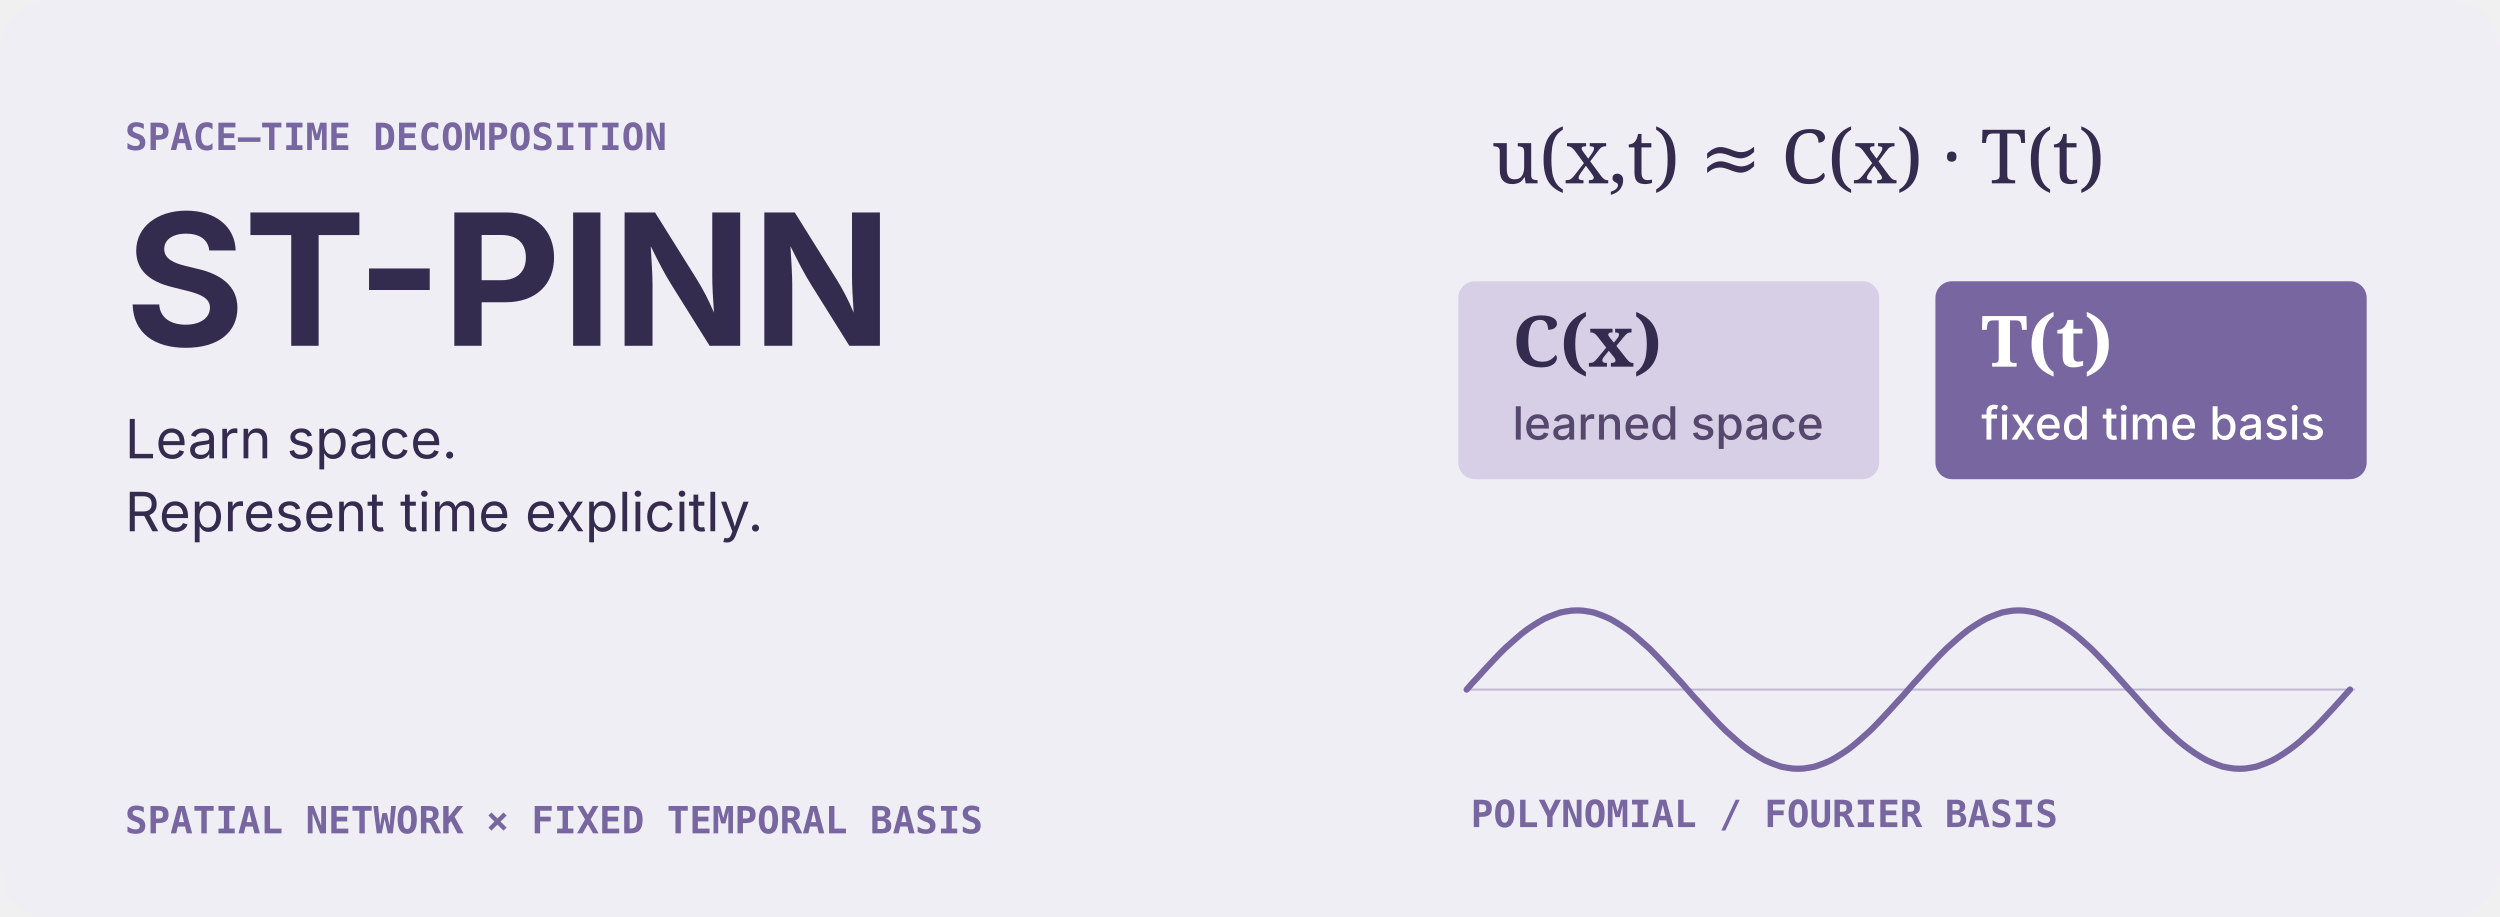
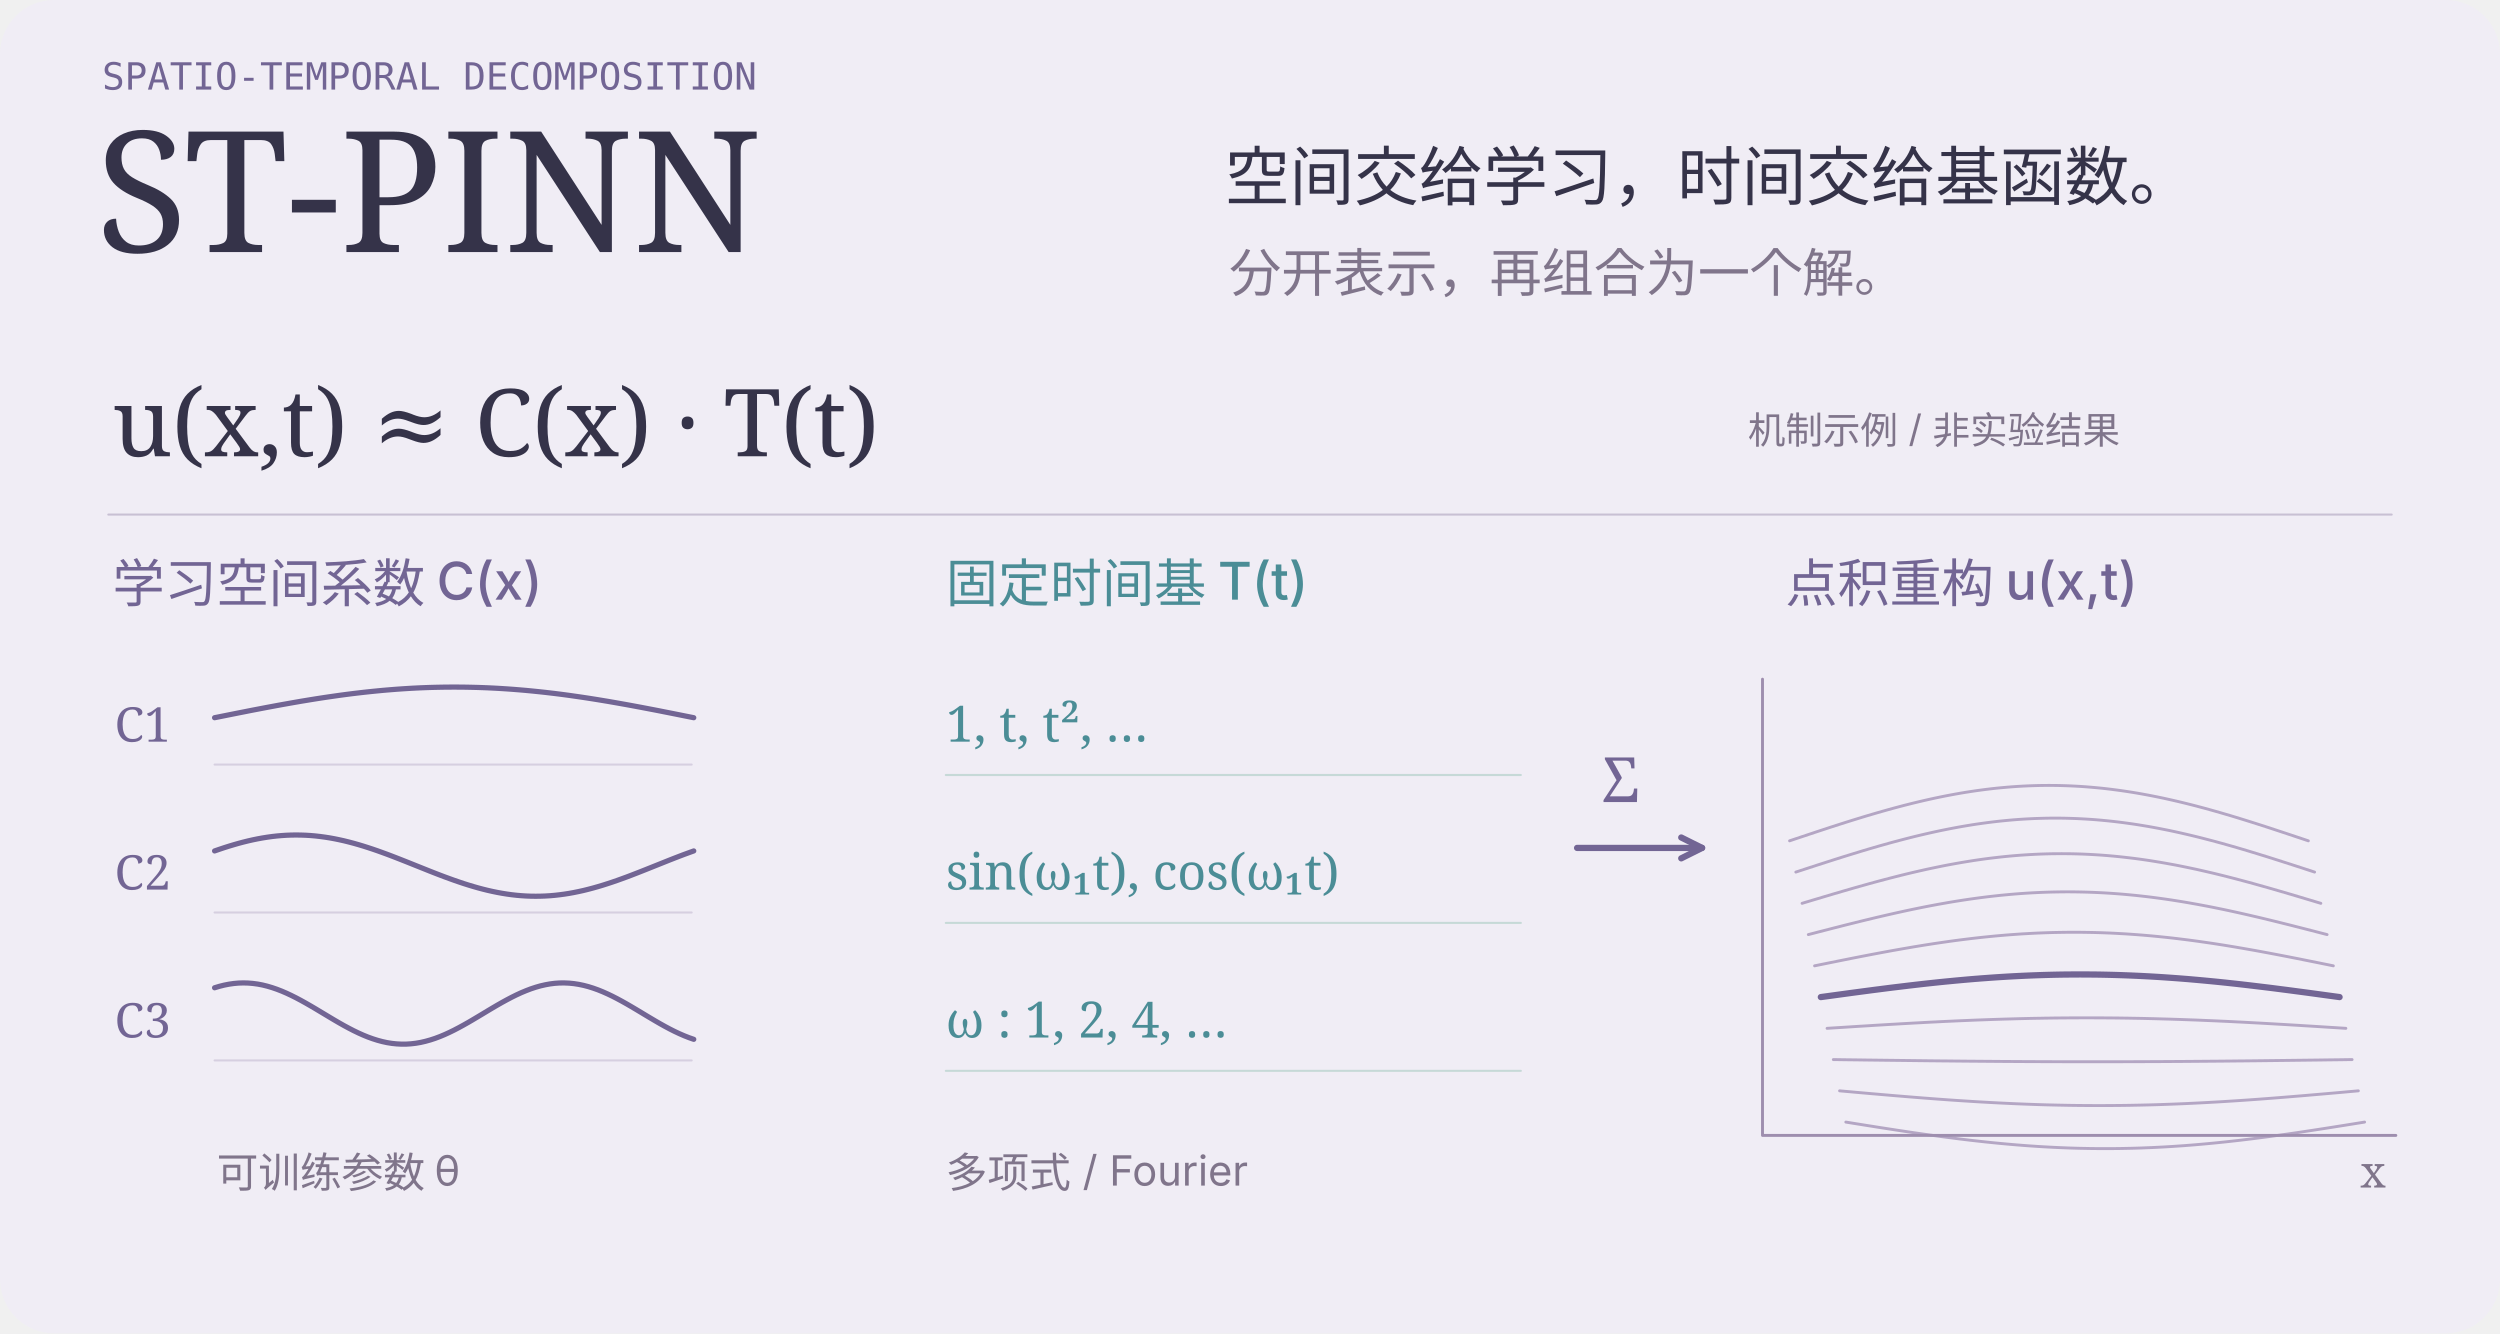
- <svg xmlns="http://www.w3.org/2000/svg" width="1200" height="440" viewBox="0 0 1200 440" role="img" aria-labelledby="title desc">
+ <svg xmlns="http://www.w3.org/2000/svg" width="1200" height="640" viewBox="0 0 1200 640" role="img" aria-labelledby="title desc">
  <defs>
-     <clipPath id="frame">
-       <rect width="1200" height="440" rx="24" />
+     <clipPath id="canvas">
+       <rect width="1200" height="640" rx="26" />
    </clipPath>
  </defs>
-   <g clip-path="url(#frame)">
-     <rect x="0" y="0" width="1200" height="440" rx="24" fill="#f0eef5" />
-     <text x="60" y="72" font-family="'SFMono-Regular',Menlo,monospace" font-size="18" font-weight="600" fill="#77669f" text-anchor="start">SPACE–TIME DECOMPOSITION</text>
-     <text x="60" y="166" font-family="-apple-system,BlinkMacSystemFont,'Segoe UI','PingFang SC',sans-serif" font-size="88" font-weight="700" fill="#342c4e" text-anchor="start">ST-PINN</text>
-     <text x="60" y="220" font-family="-apple-system,BlinkMacSystemFont,'Segoe UI','PingFang SC',sans-serif" font-size="26" font-weight="400" fill="#342c4e" text-anchor="start">Learn space.</text>
-     <text x="60" y="255" font-family="-apple-system,BlinkMacSystemFont,'Segoe UI','PingFang SC',sans-serif" font-size="26" font-weight="400" fill="#342c4e" text-anchor="start">Represent time explicitly.</text>
-     <text x="60" y="400" font-family="'SFMono-Regular',Menlo,monospace" font-size="18" font-weight="600" fill="#77669f" text-anchor="start">SPATIAL NETWORK × FIXED TEMPORAL BASIS</text>
-     <text x="716" y="88" font-family="Georgia,'Songti SC',serif" font-size="36" font-weight="500" fill="#342c4e" text-anchor="start">u(x,t) ≈ C(x) · T(t)</text>
-     <g id="space">
-       <rect x="700" y="135" width="202" height="95" rx="8" fill="#d6cfe5" />
-       <text x="726" y="176" font-family="Georgia,'Songti SC',serif" font-size="34" font-weight="600" fill="#342c4e" text-anchor="start">C(x)</text>
-       <text x="726" y="211" font-family="-apple-system,BlinkMacSystemFont,'Segoe UI','PingFang SC',sans-serif" font-size="22" font-weight="500" fill="#56476d" text-anchor="start">learned space</text>
-     </g>
-     <g id="time">
-       <rect x="929" y="135" width="207" height="95" rx="8" fill="#77669f" />
-       <text x="951" y="176" font-family="Georgia,'Songti SC',serif" font-size="34" font-weight="600" fill="#fff" text-anchor="start">T(t)</text>
-       <text x="951" y="211" font-family="-apple-system,BlinkMacSystemFont,'Segoe UI','PingFang SC',sans-serif" font-size="22" font-weight="500" fill="#fff" text-anchor="start">fixed time basis</text>
-     </g>
-     <path d="M704 331H1130" fill="none" stroke="#c1b9d3" stroke-width="1" stroke-linecap="round" stroke-linejoin="round" />
-     <text x="706" y="397" font-family="'SFMono-Regular',Menlo,monospace" font-size="18" font-weight="600" fill="#77669f" text-anchor="start">POLYNOMIAL / FOURIER BASIS</text>
-     <g id="time-basis">
-       <path d="M704 331 L704.0 331.0 L706.6 328.0 L709.3 325.1 L712.0 322.1 L714.6 319.3 L717.2 316.5 L719.9 313.7 L722.5 311.1 L725.2 308.7 L727.9 306.3 L730.5 304.1 L733.1 302.1 L735.8 300.3 L738.5 298.6 L741.1 297.1 L743.8 295.9 L746.4 294.9 L749.0 294.0 L751.7 293.5 L754.4 293.1 L757.0 293.0 L759.6 293.1 L762.3 293.5 L765.0 294.0 L767.6 294.9 L770.2 295.9 L772.9 297.1 L775.5 298.6 L778.2 300.3 L780.9 302.1 L783.5 304.1 L786.1 306.3 L788.8 308.7 L791.5 311.1 L794.1 313.7 L796.8 316.5 L799.4 319.3 L802.0 322.1 L804.7 325.1 L807.4 328.0 L810.0 331.0 L812.6 334.0 L815.3 336.9 L818.0 339.9 L820.6 342.7 L823.2 345.5 L825.9 348.3 L828.5 350.9 L831.2 353.3 L833.9 355.7 L836.5 357.9 L839.1 359.9 L841.8 361.7 L844.5 363.4 L847.1 364.9 L849.8 366.1 L852.4 367.1 L855.0 368.0 L857.7 368.5 L860.4 368.9 L863.0 369.0 L865.6 368.9 L868.3 368.5 L871.0 368.0 L873.6 367.1 L876.2 366.1 L878.9 364.9 L881.5 363.4 L884.2 361.7 L886.9 359.9 L889.5 357.9 L892.1 355.7 L894.8 353.3 L897.5 350.9 L900.1 348.3 L902.8 345.5 L905.4 342.7 L908.0 339.9 L910.7 336.9 L913.4 334.0 L916.0 331.0 L918.6 328.0 L921.3 325.1 L924.0 322.1 L926.6 319.3 L929.2 316.5 L931.9 313.7 L934.5 311.1 L937.2 308.7 L939.9 306.3 L942.5 304.1 L945.1 302.1 L947.8 300.3 L950.5 298.6 L953.1 297.1 L955.8 295.9 L958.4 294.9 L961.0 294.0 L963.7 293.5 L966.3 293.1 L969.0 293.0 L971.6 293.1 L974.3 293.5 L977.0 294.0 L979.6 294.9 L982.2 295.9 L984.9 297.1 L987.5 298.6 L990.2 300.3 L992.8 302.1 L995.5 304.1 L998.1 306.3 L1000.8 308.7 L1003.5 311.1 L1006.1 313.7 L1008.8 316.5 L1011.4 319.3 L1014.0 322.1 L1016.7 325.1 L1019.3 328.0 L1022.0 331.0 L1024.7 334.0 L1027.3 336.9 L1030.0 339.9 L1032.6 342.7 L1035.2 345.5 L1037.9 348.3 L1040.5 350.9 L1043.2 353.3 L1045.8 355.7 L1048.5 357.9 L1051.2 359.9 L1053.8 361.7 L1056.5 363.4 L1059.1 364.9 L1061.8 366.1 L1064.4 367.1 L1067.0 368.0 L1069.7 368.5 L1072.3 368.9 L1075.0 369.0 L1077.7 368.9 L1080.3 368.5 L1083.0 368.0 L1085.6 367.1 L1088.2 366.1 L1090.9 364.9 L1093.5 363.4 L1096.2 361.7 L1098.8 359.9 L1101.5 357.9 L1104.2 355.7 L1106.8 353.3 L1109.5 350.9 L1112.1 348.3 L1114.8 345.5 L1117.4 342.7 L1120.0 339.9 L1122.7 336.9 L1125.3 334.0 L1128.0 331.0" fill="none" stroke="#77669f" stroke-width="3" stroke-linecap="round" stroke-linejoin="round" />
+   <g clip-path="url(#canvas)">
+     <rect x="0" y="0" width="1200" height="640" rx="0" fill="#F0EDF5" />
+     <text x="49" y="43" font-family="Menlo, Consolas, monospace" font-size="18" font-weight="500" fill="#726594">SPATIO-TEMPORAL DECOMPOSITION</text>
+     <text x="46" y="121" font-family="Georgia, Songti SC, serif" font-size="81" font-weight="500" fill="#353349">ST-PINN</text>
+     <text x="588" y="96" font-family="-apple-system, BlinkMacSystemFont, PingFang SC, Hiragino Sans, sans-serif" font-size="31" font-weight="500" fill="#353349">空间交给学习，时间交给基函数。</text>
+     <text x="590" y="140" font-family="-apple-system, BlinkMacSystemFont, PingFang SC, Hiragino Sans, sans-serif" font-size="25" font-weight="400" fill="#80758B">分开表示，再组合为一个解。</text>
+     <text x="54" y="219" font-family="Georgia, Songti SC, serif" font-size="45" font-weight="400" fill="#353349">u(x,t) ≈ C(x) · T(t)</text>
+     <text x="839" y="213" font-family="-apple-system, BlinkMacSystemFont, PingFang SC, Hiragino Sans, sans-serif" font-size="18" font-weight="400" fill="#80758B">机制示例 / 非实验结果</text>
+     <path d="M52 247 H1148" fill="none" stroke="#C8C0D3" stroke-width="1" stroke-linecap="round" stroke-linejoin="round" />
+     <text x="54" y="289" font-family="-apple-system, BlinkMacSystemFont, PingFang SC, Hiragino Sans, sans-serif" font-size="25" font-weight="500" fill="#726594">学习空间系数 C(x)</text>
+     <text x="454" y="289" font-family="-apple-system, BlinkMacSystemFont, PingFang SC, Hiragino Sans, sans-serif" font-size="25" font-weight="500" fill="#4B8D96">固定时间基 T(t)</text>
+     <text x="857" y="289" font-family="-apple-system, BlinkMacSystemFont, PingFang SC, Hiragino Sans, sans-serif" font-size="25" font-weight="500" fill="#726594">点积重构 u(x,t)</text>
+     <text x="55" y="356" font-family="Georgia, Songti SC, serif" font-size="23" font-weight="400" fill="#726594">C1</text>
+     <path d="M103 367 H332" fill="none" stroke="#D6CFE0" stroke-width="1" stroke-linecap="round" stroke-linejoin="round" />
+     <path d="M103.00 344.50 L105.30 344.04 L107.60 343.58 L109.90 343.12 L112.20 342.66 L114.50 342.20 L116.80 341.75 L119.10 341.29 L121.40 340.84 L123.70 340.40 L126.00 339.96 L128.30 339.52 L130.60 339.09 L132.90 338.66 L135.20 338.24 L137.50 337.83 L139.80 337.42 L142.10 337.02 L144.40 336.62 L146.70 336.24 L149.00 335.86 L151.30 335.49 L153.60 335.13 L155.90 334.78 L158.20 334.44 L160.50 334.11 L162.80 333.78 L165.10 333.47 L167.40 333.17 L169.70 332.88 L172.00 332.61 L174.30 332.34 L176.60 332.09 L178.90 331.85 L181.20 331.62 L183.50 331.40 L185.80 331.20 L188.10 331.01 L190.40 330.83 L192.70 330.67 L195.00 330.52 L197.30 330.38 L199.60 330.26 L201.90 330.15 L204.20 330.06 L206.50 329.98 L208.80 329.92 L211.10 329.87 L213.40 329.83 L215.70 329.81 L218.00 329.80 L220.30 329.81 L222.60 329.83 L224.90 329.87 L227.20 329.92 L229.50 329.98 L231.80 330.06 L234.10 330.15 L236.40 330.26 L238.70 330.38 L241.00 330.52 L243.30 330.67 L245.60 330.83 L247.90 331.01 L250.20 331.20 L252.50 331.40 L254.80 331.62 L257.10 331.85 L259.40 332.09 L261.70 332.34 L264.00 332.61 L266.30 332.88 L268.60 333.17 L270.90 333.47 L273.20 333.78 L275.50 334.11 L277.80 334.44 L280.10 334.78 L282.40 335.13 L284.70 335.49 L287.00 335.86 L289.30 336.24 L291.60 336.62 L293.90 337.02 L296.20 337.42 L298.50 337.83 L300.80 338.24 L303.10 338.66 L305.40 339.09 L307.70 339.52 L310.00 339.96 L312.30 340.40 L314.60 340.84 L316.90 341.29 L319.20 341.75 L321.50 342.20 L323.80 342.66 L326.10 343.12 L328.40 343.58 L330.70 344.04 L333.00 344.50" fill="none" stroke="#726594" stroke-width="2.5" stroke-linecap="round" stroke-linejoin="round" />
+     <text x="454" y="356" font-family="Georgia, Songti SC, serif" font-size="24" font-weight="400" fill="#4B8D96">1, t, t², …</text>
+     <path d="M454 372 H730" fill="none" stroke="#C6D9D7" stroke-width="1" stroke-linecap="round" stroke-linejoin="round" />
+     <text x="55" y="427" font-family="Georgia, Songti SC, serif" font-size="23" font-weight="400" fill="#726594">C2</text>
+     <path d="M103 438 H332" fill="none" stroke="#D6CFE0" stroke-width="1" stroke-linecap="round" stroke-linejoin="round" />
+     <path d="M103.00 408.45 L105.30 407.66 L107.60 406.89 L109.90 406.16 L112.20 405.47 L114.50 404.81 L116.80 404.20 L119.10 403.63 L121.40 403.11 L123.70 402.64 L126.00 402.22 L128.30 401.85 L130.60 401.53 L132.90 401.27 L135.20 401.07 L137.50 400.92 L139.80 400.83 L142.10 400.80 L144.40 400.83 L146.70 400.91 L149.00 401.05 L151.30 401.25 L153.60 401.51 L155.90 401.82 L158.20 402.18 L160.50 402.60 L162.80 403.07 L165.10 403.58 L167.40 404.15 L169.70 404.76 L172.00 405.41 L174.30 406.10 L176.60 406.83 L178.90 407.59 L181.20 408.38 L183.50 409.21 L185.80 410.05 L188.10 410.92 L190.40 411.81 L192.70 412.71 L195.00 413.62 L197.30 414.54 L199.60 415.46 L201.90 416.38 L204.20 417.30 L206.50 418.22 L208.80 419.12 L211.10 420.01 L213.40 420.88 L215.70 421.72 L218.00 422.55 L220.30 423.34 L222.60 424.11 L224.90 424.84 L227.20 425.53 L229.50 426.19 L231.80 426.80 L234.10 427.37 L236.40 427.89 L238.70 428.36 L241.00 428.78 L243.30 429.15 L245.60 429.47 L247.90 429.73 L250.20 429.93 L252.50 430.08 L254.80 430.17 L257.10 430.20 L259.40 430.17 L261.70 430.09 L264.00 429.95 L266.30 429.75 L268.60 429.49 L270.90 429.18 L273.20 428.82 L275.50 428.40 L277.80 427.93 L280.10 427.42 L282.40 426.85 L284.70 426.24 L287.00 425.59 L289.30 424.90 L291.60 424.17 L293.90 423.41 L296.20 422.62 L298.50 421.79 L300.80 420.95 L303.10 420.08 L305.40 419.19 L307.70 418.29 L310.00 417.38 L312.30 416.46 L314.60 415.54 L316.90 414.62 L319.20 413.70 L321.50 412.78 L323.80 411.88 L326.10 410.99 L328.40 410.12 L330.70 409.28 L333.00 408.45" fill="none" stroke="#726594" stroke-width="2.5" stroke-linecap="round" stroke-linejoin="round" />
+     <text x="454" y="427" font-family="Georgia, Songti SC, serif" font-size="24" font-weight="400" fill="#4B8D96">sin(ω₁t), cos(ω₁t)</text>
+     <path d="M454 443 H730" fill="none" stroke="#C6D9D7" stroke-width="1" stroke-linecap="round" stroke-linejoin="round" />
+     <text x="55" y="498" font-family="Georgia, Songti SC, serif" font-size="23" font-weight="400" fill="#726594">C3</text>
+     <path d="M103 509 H332" fill="none" stroke="#D6CFE0" stroke-width="1" stroke-linecap="round" stroke-linejoin="round" />
+     <path d="M103.00 474.13 L105.30 473.44 L107.60 472.86 L109.90 472.41 L112.20 472.08 L114.50 471.87 L116.80 471.80 L119.10 471.86 L121.40 472.05 L123.70 472.36 L126.00 472.80 L128.30 473.37 L130.60 474.05 L132.90 474.84 L135.20 475.73 L137.50 476.72 L139.80 477.80 L142.10 478.95 L144.40 480.17 L146.70 481.45 L149.00 482.77 L151.30 484.12 L153.60 485.50 L155.90 486.88 L158.20 488.26 L160.50 489.63 L162.80 490.97 L165.10 492.27 L167.40 493.51 L169.70 494.70 L172.00 495.81 L174.30 496.84 L176.60 497.78 L178.90 498.61 L181.20 499.34 L183.50 499.96 L185.80 500.46 L188.10 500.83 L190.40 501.07 L192.70 501.19 L195.00 501.18 L197.30 501.03 L199.60 500.76 L201.90 500.36 L204.20 499.83 L206.50 499.19 L208.80 498.44 L211.10 497.58 L213.40 496.62 L215.70 495.57 L218.00 494.44 L220.30 493.24 L222.60 491.98 L224.90 490.68 L227.20 489.33 L229.50 487.96 L231.80 486.58 L234.10 485.19 L236.40 483.82 L238.70 482.47 L241.00 481.16 L243.30 479.90 L245.60 478.69 L247.90 477.55 L250.20 476.49 L252.50 475.53 L254.80 474.65 L257.10 473.89 L259.40 473.23 L261.70 472.70 L264.00 472.28 L266.30 471.99 L268.60 471.83 L270.90 471.81 L273.20 471.91 L275.50 472.14 L277.80 472.50 L280.10 472.98 L282.40 473.58 L284.70 474.30 L287.00 475.12 L289.30 476.05 L291.60 477.07 L293.90 478.17 L296.20 479.35 L298.50 480.59 L300.80 481.88 L303.10 483.22 L305.40 484.58 L307.70 485.96 L310.00 487.35 L312.30 488.72 L314.60 490.08 L316.90 491.41 L319.20 492.69 L321.50 493.92 L323.80 495.08 L326.10 496.16 L328.40 497.16 L330.70 498.07 L333.00 498.87" fill="none" stroke="#726594" stroke-width="2.5" stroke-linecap="round" stroke-linejoin="round" />
+     <text x="454" y="498" font-family="Georgia, Songti SC, serif" font-size="24" font-weight="400" fill="#4B8D96">ω : 1, 2, 4, …</text>
+     <path d="M454 514 H730" fill="none" stroke="#C6D9D7" stroke-width="1" stroke-linecap="round" stroke-linejoin="round" />
+     <text x="104" y="570" font-family="-apple-system, BlinkMacSystemFont, PingFang SC, Hiragino Sans, sans-serif" font-size="20" font-weight="400" fill="#80758B">可训练参数 θ</text>
+     <text x="454" y="570" font-family="-apple-system, BlinkMacSystemFont, PingFang SC, Hiragino Sans, sans-serif" font-size="20" font-weight="400" fill="#80758B">多项式 / Fourier</text>
+     <path d="M859.00 403.60 L861.49 402.76 L863.98 401.93 L866.47 401.10 L868.96 400.27 L871.45 399.44 L873.94 398.62 L876.43 397.80 L878.92 396.98 L881.41 396.18 L883.90 395.38 L886.39 394.59 L888.88 393.81 L891.37 393.04 L893.86 392.27 L896.35 391.52 L898.84 390.79 L901.33 390.06 L903.82 389.35 L906.31 388.65 L908.80 387.96 L911.29 387.30 L913.78 386.64 L916.27 386.01 L918.76 385.39 L921.25 384.79 L923.74 384.21 L926.23 383.65 L928.72 383.10 L931.21 382.58 L933.70 382.08 L936.19 381.60 L938.68 381.14 L941.17 380.70 L943.66 380.29 L946.15 379.90 L948.64 379.53 L951.13 379.19 L953.62 378.87 L956.11 378.57 L958.60 378.30 L961.09 378.06 L963.58 377.84 L966.07 377.64 L968.56 377.47 L971.05 377.33 L973.54 377.21 L976.03 377.12 L978.52 377.05 L981.01 377.01 L983.50 377.00 L985.99 377.01 L988.48 377.05 L990.97 377.12 L993.46 377.21 L995.95 377.33 L998.44 377.47 L1000.93 377.64 L1003.42 377.84 L1005.91 378.06 L1008.40 378.30 L1010.89 378.57 L1013.38 378.87 L1015.87 379.19 L1018.36 379.53 L1020.85 379.90 L1023.34 380.29 L1025.83 380.70 L1028.32 381.14 L1030.81 381.60 L1033.30 382.08 L1035.79 382.58 L1038.28 383.10 L1040.77 383.65 L1043.26 384.21 L1045.75 384.79 L1048.24 385.39 L1050.73 386.01 L1053.22 386.64 L1055.71 387.30 L1058.20 387.96 L1060.69 388.65 L1063.18 389.35 L1065.67 390.06 L1068.16 390.79 L1070.65 391.52 L1073.14 392.27 L1075.63 393.04 L1078.12 393.81 L1080.61 394.59 L1083.10 395.38 L1085.59 396.18 L1088.08 396.98 L1090.57 397.80 L1093.06 398.62 L1095.55 399.44 L1098.04 400.27 L1100.53 401.10 L1103.02 401.93 L1105.51 402.76 L1108.00 403.60" fill="none" stroke="#B4A6C4" stroke-width="1.4" stroke-linecap="round" stroke-linejoin="round" />
+     <path d="M862.00 418.60 L864.49 417.79 L866.98 416.97 L869.47 416.16 L871.96 415.35 L874.45 414.55 L876.94 413.75 L879.43 412.95 L881.92 412.16 L884.41 411.37 L886.90 410.60 L889.39 409.83 L891.88 409.07 L894.37 408.31 L896.86 407.57 L899.35 406.84 L901.84 406.12 L904.33 405.42 L906.82 404.72 L909.31 404.04 L911.80 403.38 L914.29 402.73 L916.78 402.09 L919.27 401.47 L921.76 400.87 L924.25 400.29 L926.74 399.72 L929.23 399.17 L931.72 398.64 L934.21 398.14 L936.70 397.65 L939.19 397.18 L941.68 396.73 L944.17 396.31 L946.66 395.90 L949.15 395.52 L951.64 395.17 L954.13 394.83 L956.62 394.52 L959.11 394.23 L961.60 393.97 L964.09 393.73 L966.58 393.51 L969.07 393.32 L971.56 393.16 L974.05 393.02 L976.54 392.90 L979.03 392.82 L981.52 392.75 L984.01 392.71 L986.50 392.70 L988.99 392.71 L991.48 392.75 L993.97 392.82 L996.46 392.90 L998.95 393.02 L1001.44 393.16 L1003.93 393.32 L1006.42 393.51 L1008.91 393.73 L1011.40 393.97 L1013.89 394.23 L1016.38 394.52 L1018.87 394.83 L1021.36 395.17 L1023.85 395.52 L1026.34 395.90 L1028.83 396.31 L1031.32 396.73 L1033.81 397.18 L1036.30 397.65 L1038.79 398.14 L1041.28 398.64 L1043.77 399.17 L1046.26 399.72 L1048.75 400.29 L1051.24 400.87 L1053.73 401.47 L1056.22 402.09 L1058.71 402.73 L1061.20 403.38 L1063.69 404.04 L1066.18 404.72 L1068.67 405.42 L1071.16 406.12 L1073.65 406.84 L1076.14 407.57 L1078.63 408.31 L1081.12 409.07 L1083.61 409.83 L1086.10 410.60 L1088.59 411.37 L1091.08 412.16 L1093.57 412.95 L1096.06 413.75 L1098.55 414.55 L1101.04 415.35 L1103.53 416.16 L1106.02 416.97 L1108.51 417.79 L1111.00 418.60" fill="none" stroke="#B4A6C4" stroke-width="1.4" stroke-linecap="round" stroke-linejoin="round" />
+     <path d="M865.00 433.60 L867.49 432.85 L869.98 432.10 L872.47 431.36 L874.96 430.61 L877.45 429.87 L879.94 429.13 L882.43 428.40 L884.92 427.67 L887.41 426.95 L889.90 426.23 L892.39 425.53 L894.88 424.83 L897.37 424.13 L899.86 423.45 L902.35 422.78 L904.84 422.12 L907.33 421.47 L909.82 420.83 L912.31 420.20 L914.80 419.59 L917.29 418.99 L919.78 418.41 L922.27 417.84 L924.76 417.28 L927.25 416.75 L929.74 416.23 L932.23 415.72 L934.72 415.23 L937.21 414.77 L939.70 414.32 L942.19 413.89 L944.68 413.48 L947.17 413.08 L949.66 412.71 L952.15 412.36 L954.64 412.03 L957.13 411.73 L959.62 411.44 L962.11 411.17 L964.60 410.93 L967.09 410.71 L969.58 410.51 L972.07 410.34 L974.56 410.19 L977.05 410.06 L979.54 409.95 L982.03 409.87 L984.52 409.81 L987.01 409.78 L989.50 409.77 L991.99 409.78 L994.48 409.81 L996.97 409.87 L999.46 409.95 L1001.95 410.06 L1004.44 410.19 L1006.93 410.34 L1009.42 410.51 L1011.91 410.71 L1014.40 410.93 L1016.89 411.17 L1019.38 411.44 L1021.87 411.73 L1024.36 412.03 L1026.85 412.36 L1029.34 412.71 L1031.83 413.08 L1034.32 413.48 L1036.81 413.89 L1039.30 414.32 L1041.79 414.77 L1044.28 415.23 L1046.77 415.72 L1049.26 416.23 L1051.75 416.75 L1054.24 417.28 L1056.73 417.84 L1059.22 418.41 L1061.71 418.99 L1064.20 419.59 L1066.69 420.20 L1069.18 420.83 L1071.67 421.47 L1074.16 422.12 L1076.65 422.78 L1079.14 423.45 L1081.63 424.13 L1084.12 424.83 L1086.61 425.53 L1089.10 426.23 L1091.59 426.95 L1094.08 427.67 L1096.57 428.40 L1099.06 429.13 L1101.55 429.87 L1104.04 430.61 L1106.53 431.36 L1109.02 432.10 L1111.51 432.85 L1114.00 433.60" fill="none" stroke="#B4A6C4" stroke-width="1.4" stroke-linecap="round" stroke-linejoin="round" />
+     <path d="M868.00 448.60 L870.49 447.96 L872.98 447.31 L875.47 446.67 L877.96 446.03 L880.45 445.39 L882.94 444.76 L885.43 444.12 L887.92 443.50 L890.41 442.88 L892.90 442.26 L895.39 441.65 L897.88 441.05 L900.37 440.45 L902.86 439.87 L905.35 439.29 L907.84 438.72 L910.33 438.16 L912.82 437.61 L915.31 437.07 L917.80 436.54 L920.29 436.03 L922.78 435.52 L925.27 435.03 L927.76 434.56 L930.25 434.09 L932.74 433.65 L935.23 433.21 L937.72 432.79 L940.21 432.39 L942.70 432.00 L945.19 431.63 L947.68 431.28 L950.17 430.94 L952.66 430.62 L955.15 430.32 L957.64 430.04 L960.13 429.77 L962.62 429.53 L965.11 429.30 L967.60 429.09 L970.09 428.90 L972.58 428.73 L975.07 428.58 L977.56 428.45 L980.05 428.34 L982.54 428.25 L985.03 428.18 L987.52 428.13 L990.01 428.09 L992.50 428.08 L994.99 428.09 L997.48 428.13 L999.97 428.18 L1002.46 428.25 L1004.95 428.34 L1007.44 428.45 L1009.93 428.58 L1012.42 428.73 L1014.91 428.90 L1017.40 429.09 L1019.89 429.30 L1022.38 429.53 L1024.87 429.77 L1027.36 430.04 L1029.85 430.32 L1032.34 430.62 L1034.83 430.94 L1037.32 431.28 L1039.81 431.63 L1042.30 432.00 L1044.79 432.39 L1047.28 432.79 L1049.77 433.21 L1052.26 433.65 L1054.75 434.09 L1057.24 434.56 L1059.73 435.03 L1062.22 435.52 L1064.71 436.03 L1067.20 436.54 L1069.69 437.07 L1072.18 437.61 L1074.67 438.16 L1077.16 438.72 L1079.65 439.29 L1082.14 439.87 L1084.63 440.45 L1087.12 441.05 L1089.61 441.65 L1092.10 442.26 L1094.59 442.88 L1097.08 443.50 L1099.57 444.12 L1102.06 444.76 L1104.55 445.39 L1107.04 446.03 L1109.53 446.67 L1112.02 447.31 L1114.51 447.96 L1117.00 448.60" fill="none" stroke="#B4A6C4" stroke-width="1.4" stroke-linecap="round" stroke-linejoin="round" />
+     <path d="M871.00 463.60 L873.49 463.09 L875.98 462.59 L878.47 462.08 L880.96 461.58 L883.45 461.08 L885.94 460.58 L888.43 460.08 L890.92 459.59 L893.41 459.10 L895.90 458.62 L898.39 458.14 L900.88 457.67 L903.37 457.20 L905.86 456.74 L908.35 456.28 L910.84 455.84 L913.33 455.40 L915.82 454.97 L918.31 454.54 L920.80 454.13 L923.29 453.72 L925.78 453.33 L928.27 452.94 L930.76 452.57 L933.25 452.21 L935.74 451.85 L938.23 451.51 L940.72 451.18 L943.21 450.87 L945.70 450.56 L948.19 450.27 L950.68 449.99 L953.17 449.73 L955.66 449.48 L958.15 449.24 L960.64 449.02 L963.13 448.81 L965.62 448.62 L968.11 448.44 L970.60 448.27 L973.09 448.13 L975.58 447.99 L978.07 447.87 L980.56 447.77 L983.05 447.68 L985.54 447.61 L988.03 447.56 L990.52 447.52 L993.01 447.49 L995.50 447.49 L997.99 447.49 L1000.48 447.52 L1002.97 447.56 L1005.46 447.61 L1007.95 447.68 L1010.44 447.77 L1012.93 447.87 L1015.42 447.99 L1017.91 448.13 L1020.40 448.27 L1022.89 448.44 L1025.38 448.62 L1027.87 448.81 L1030.36 449.02 L1032.85 449.24 L1035.34 449.48 L1037.83 449.73 L1040.32 449.99 L1042.81 450.27 L1045.30 450.56 L1047.79 450.87 L1050.28 451.18 L1052.77 451.51 L1055.26 451.85 L1057.75 452.21 L1060.24 452.57 L1062.73 452.94 L1065.22 453.33 L1067.71 453.72 L1070.20 454.13 L1072.69 454.54 L1075.18 454.97 L1077.67 455.40 L1080.16 455.84 L1082.65 456.28 L1085.14 456.74 L1087.63 457.20 L1090.12 457.67 L1092.61 458.14 L1095.10 458.62 L1097.59 459.10 L1100.08 459.59 L1102.57 460.08 L1105.06 460.58 L1107.55 461.08 L1110.04 461.58 L1112.53 462.08 L1115.02 462.59 L1117.51 463.09 L1120.00 463.60" fill="none" stroke="#B4A6C4" stroke-width="1.4" stroke-linecap="round" stroke-linejoin="round" />
+     <path d="M874.00 478.60 L876.49 478.26 L878.98 477.92 L881.47 477.58 L883.96 477.24 L886.45 476.90 L888.94 476.56 L891.43 476.23 L893.92 475.90 L896.41 475.57 L898.90 475.24 L901.39 474.92 L903.88 474.60 L906.37 474.28 L908.86 473.97 L911.35 473.67 L913.84 473.37 L916.33 473.07 L918.82 472.78 L921.31 472.49 L923.80 472.21 L926.29 471.94 L928.78 471.67 L931.27 471.41 L933.76 471.16 L936.25 470.92 L938.74 470.68 L941.23 470.45 L943.72 470.23 L946.21 470.01 L948.70 469.81 L951.19 469.61 L953.68 469.43 L956.17 469.25 L958.66 469.08 L961.15 468.92 L963.64 468.77 L966.13 468.63 L968.62 468.50 L971.11 468.38 L973.60 468.27 L976.09 468.17 L978.58 468.08 L981.07 468.00 L983.56 467.93 L986.05 467.87 L988.54 467.82 L991.03 467.78 L993.52 467.76 L996.01 467.74 L998.50 467.73 L1000.99 467.74 L1003.48 467.76 L1005.97 467.78 L1008.46 467.82 L1010.95 467.87 L1013.44 467.93 L1015.93 468.00 L1018.42 468.08 L1020.91 468.17 L1023.40 468.27 L1025.89 468.38 L1028.38 468.50 L1030.87 468.63 L1033.36 468.77 L1035.85 468.92 L1038.34 469.08 L1040.83 469.25 L1043.32 469.43 L1045.81 469.61 L1048.30 469.81 L1050.79 470.01 L1053.28 470.23 L1055.77 470.45 L1058.26 470.68 L1060.75 470.92 L1063.24 471.16 L1065.73 471.41 L1068.22 471.67 L1070.71 471.94 L1073.20 472.21 L1075.69 472.49 L1078.18 472.78 L1080.67 473.07 L1083.16 473.37 L1085.65 473.67 L1088.14 473.97 L1090.63 474.28 L1093.12 474.60 L1095.61 474.92 L1098.10 475.24 L1100.59 475.57 L1103.08 475.90 L1105.57 476.23 L1108.06 476.56 L1110.55 476.90 L1113.04 477.24 L1115.53 477.58 L1118.02 477.92 L1120.51 478.26 L1123.00 478.60" fill="none" stroke="#B4A6C4" stroke-width="1.4" stroke-linecap="round" stroke-linejoin="round" />
+     <path d="M877.00 493.60 L879.49 493.44 L881.98 493.28 L884.47 493.13 L886.96 492.97 L889.45 492.81 L891.94 492.65 L894.43 492.50 L896.92 492.35 L899.41 492.19 L901.90 492.04 L904.39 491.89 L906.88 491.74 L909.37 491.60 L911.86 491.45 L914.35 491.31 L916.84 491.17 L919.33 491.03 L921.82 490.90 L924.31 490.76 L926.80 490.63 L929.29 490.51 L931.78 490.38 L934.27 490.26 L936.76 490.15 L939.25 490.03 L941.74 489.92 L944.23 489.82 L946.72 489.71 L949.21 489.61 L951.70 489.52 L954.19 489.43 L956.68 489.34 L959.17 489.26 L961.66 489.18 L964.15 489.11 L966.64 489.04 L969.13 488.97 L971.62 488.91 L974.11 488.85 L976.60 488.80 L979.09 488.76 L981.58 488.71 L984.07 488.68 L986.56 488.64 L989.05 488.62 L991.54 488.60 L994.03 488.58 L996.52 488.57 L999.01 488.56 L1001.50 488.56 L1003.99 488.56 L1006.48 488.57 L1008.97 488.58 L1011.46 488.60 L1013.95 488.62 L1016.44 488.64 L1018.93 488.68 L1021.42 488.71 L1023.91 488.76 L1026.40 488.80 L1028.89 488.85 L1031.38 488.91 L1033.87 488.97 L1036.36 489.04 L1038.85 489.11 L1041.34 489.18 L1043.83 489.26 L1046.32 489.34 L1048.81 489.43 L1051.30 489.52 L1053.79 489.61 L1056.28 489.71 L1058.77 489.82 L1061.26 489.92 L1063.75 490.03 L1066.24 490.15 L1068.73 490.26 L1071.22 490.38 L1073.71 490.51 L1076.20 490.63 L1078.69 490.76 L1081.18 490.90 L1083.67 491.03 L1086.16 491.17 L1088.65 491.31 L1091.14 491.45 L1093.63 491.60 L1096.12 491.74 L1098.61 491.89 L1101.10 492.04 L1103.59 492.19 L1106.08 492.35 L1108.57 492.50 L1111.06 492.65 L1113.55 492.81 L1116.04 492.97 L1118.53 493.13 L1121.02 493.28 L1123.51 493.44 L1126.00 493.60" fill="none" stroke="#B4A6C4" stroke-width="1.4" stroke-linecap="round" stroke-linejoin="round" />
+     <path d="M880.00 508.60 L882.49 508.63 L884.98 508.67 L887.47 508.70 L889.96 508.73 L892.45 508.76 L894.94 508.80 L897.43 508.83 L899.92 508.86 L902.41 508.89 L904.90 508.92 L907.39 508.95 L909.88 508.98 L912.37 509.01 L914.86 509.04 L917.35 509.07 L919.84 509.10 L922.33 509.13 L924.82 509.16 L927.31 509.19 L929.80 509.21 L932.29 509.24 L934.78 509.26 L937.27 509.29 L939.76 509.31 L942.25 509.34 L944.74 509.36 L947.23 509.38 L949.72 509.40 L952.21 509.42 L954.70 509.44 L957.19 509.46 L959.68 509.48 L962.17 509.50 L964.66 509.51 L967.15 509.53 L969.64 509.54 L972.13 509.56 L974.62 509.57 L977.11 509.58 L979.60 509.59 L982.09 509.60 L984.58 509.61 L987.07 509.62 L989.56 509.62 L992.05 509.63 L994.54 509.63 L997.03 509.64 L999.52 509.64 L1002.01 509.64 L1004.50 509.64 L1006.99 509.64 L1009.48 509.64 L1011.97 509.64 L1014.46 509.63 L1016.95 509.63 L1019.44 509.62 L1021.93 509.62 L1024.42 509.61 L1026.91 509.60 L1029.40 509.59 L1031.89 509.58 L1034.38 509.57 L1036.87 509.56 L1039.36 509.54 L1041.85 509.53 L1044.34 509.51 L1046.83 509.50 L1049.32 509.48 L1051.81 509.46 L1054.30 509.44 L1056.79 509.42 L1059.28 509.40 L1061.77 509.38 L1064.26 509.36 L1066.75 509.34 L1069.24 509.31 L1071.73 509.29 L1074.22 509.26 L1076.71 509.24 L1079.20 509.21 L1081.69 509.19 L1084.18 509.16 L1086.67 509.13 L1089.16 509.10 L1091.65 509.07 L1094.14 509.04 L1096.63 509.01 L1099.12 508.98 L1101.61 508.95 L1104.10 508.92 L1106.59 508.89 L1109.08 508.86 L1111.57 508.83 L1114.06 508.80 L1116.55 508.76 L1119.04 508.73 L1121.53 508.70 L1124.02 508.67 L1126.51 508.63 L1129.00 508.60" fill="none" stroke="#B4A6C4" stroke-width="1.4" stroke-linecap="round" stroke-linejoin="round" />
+     <path d="M883.00 523.60 L885.49 523.82 L887.98 524.04 L890.47 524.27 L892.96 524.49 L895.45 524.71 L897.94 524.93 L900.43 525.14 L902.92 525.36 L905.41 525.57 L907.90 525.79 L910.39 526.00 L912.88 526.20 L915.37 526.41 L917.86 526.61 L920.35 526.81 L922.84 527.01 L925.33 527.20 L927.82 527.39 L930.31 527.58 L932.80 527.76 L935.29 527.94 L937.78 528.11 L940.27 528.28 L942.76 528.44 L945.25 528.60 L947.74 528.76 L950.23 528.91 L952.72 529.05 L955.21 529.19 L957.70 529.32 L960.19 529.45 L962.68 529.57 L965.17 529.69 L967.66 529.80 L970.15 529.90 L972.64 530.00 L975.13 530.09 L977.62 530.18 L980.11 530.26 L982.60 530.33 L985.09 530.39 L987.58 530.45 L990.07 530.50 L992.56 530.55 L995.05 530.59 L997.54 530.62 L1000.03 530.64 L1002.52 530.66 L1005.01 530.67 L1007.50 530.67 L1009.99 530.67 L1012.48 530.66 L1014.97 530.64 L1017.46 530.62 L1019.95 530.59 L1022.44 530.55 L1024.93 530.50 L1027.42 530.45 L1029.91 530.39 L1032.40 530.33 L1034.89 530.26 L1037.38 530.18 L1039.87 530.09 L1042.36 530.00 L1044.85 529.90 L1047.34 529.80 L1049.83 529.69 L1052.32 529.57 L1054.81 529.45 L1057.30 529.32 L1059.79 529.19 L1062.28 529.05 L1064.77 528.91 L1067.26 528.76 L1069.75 528.60 L1072.24 528.44 L1074.73 528.28 L1077.22 528.11 L1079.71 527.94 L1082.20 527.76 L1084.69 527.58 L1087.18 527.39 L1089.67 527.20 L1092.16 527.01 L1094.65 526.81 L1097.14 526.61 L1099.63 526.41 L1102.12 526.20 L1104.61 526.00 L1107.10 525.79 L1109.59 525.57 L1112.08 525.36 L1114.57 525.14 L1117.06 524.93 L1119.55 524.71 L1122.04 524.49 L1124.53 524.27 L1127.02 524.04 L1129.51 523.82 L1132.00 523.60" fill="none" stroke="#B4A6C4" stroke-width="1.4" stroke-linecap="round" stroke-linejoin="round" />
+     <path d="M886.00 538.60 L888.49 539.00 L890.98 539.40 L893.47 539.80 L895.96 540.20 L898.45 540.59 L900.94 540.99 L903.43 541.38 L905.92 541.77 L908.41 542.15 L910.90 542.54 L913.39 542.91 L915.88 543.29 L918.37 543.66 L920.86 544.02 L923.35 544.38 L925.84 544.73 L928.33 545.08 L930.82 545.42 L933.31 545.76 L935.80 546.08 L938.29 546.40 L940.78 546.72 L943.27 547.02 L945.76 547.32 L948.25 547.60 L950.74 547.88 L953.23 548.15 L955.72 548.41 L958.21 548.66 L960.70 548.90 L963.19 549.13 L965.68 549.35 L968.17 549.56 L970.66 549.76 L973.15 549.95 L975.64 550.12 L978.13 550.29 L980.62 550.44 L983.11 550.58 L985.60 550.71 L988.09 550.83 L990.58 550.93 L993.07 551.03 L995.56 551.11 L998.05 551.18 L1000.54 551.23 L1003.03 551.28 L1005.52 551.31 L1008.01 551.33 L1010.50 551.33 L1012.99 551.33 L1015.48 551.31 L1017.97 551.28 L1020.46 551.23 L1022.95 551.18 L1025.44 551.11 L1027.93 551.03 L1030.42 550.93 L1032.91 550.83 L1035.40 550.71 L1037.89 550.58 L1040.38 550.44 L1042.87 550.29 L1045.36 550.12 L1047.85 549.95 L1050.34 549.76 L1052.83 549.56 L1055.32 549.35 L1057.81 549.13 L1060.30 548.90 L1062.79 548.66 L1065.28 548.41 L1067.77 548.15 L1070.26 547.88 L1072.75 547.60 L1075.24 547.32 L1077.73 547.02 L1080.22 546.72 L1082.71 546.40 L1085.20 546.08 L1087.69 545.76 L1090.18 545.42 L1092.67 545.08 L1095.16 544.73 L1097.65 544.38 L1100.14 544.02 L1102.63 543.66 L1105.12 543.29 L1107.61 542.91 L1110.10 542.54 L1112.59 542.15 L1115.08 541.77 L1117.57 541.38 L1120.06 540.99 L1122.55 540.59 L1125.04 540.20 L1127.53 539.80 L1130.02 539.40 L1132.51 539.00 L1135.00 538.60" fill="none" stroke="#B4A6C4" stroke-width="1.4" stroke-linecap="round" stroke-linejoin="round" />
+     <path d="M846 545 H1150 M846 545 V326" fill="none" stroke="#9E8EAE" stroke-width="1.4" stroke-linecap="round" stroke-linejoin="round" />
+     <text x="1133" y="570" font-family="Georgia, Songti SC, serif" font-size="21" font-weight="400" fill="#80758B">x</text>
+     <g id="basis-combination">
+       <path d="M757 407 L817 407" fill="none" stroke="#726594" stroke-width="3" stroke-linecap="round" stroke-linejoin="round" />
+       <g transform="translate(817 407) rotate(0.0)">
+         <path d="M-10 -5 L0 0 L-10 5" fill="none" stroke="#726594" stroke-width="3" stroke-linecap="round" stroke-linejoin="round" />
+       </g>
+       <text x="769" y="385" font-family="Georgia, Songti SC, serif" font-size="30" font-weight="400" fill="#726594">Σ</text>
+       <path d="M874.00 478.60 L876.49 478.26 L878.98 477.92 L881.47 477.58 L883.96 477.24 L886.45 476.90 L888.94 476.56 L891.43 476.23 L893.92 475.90 L896.41 475.57 L898.90 475.24 L901.39 474.92 L903.88 474.60 L906.37 474.28 L908.86 473.97 L911.35 473.67 L913.84 473.37 L916.33 473.07 L918.82 472.78 L921.31 472.49 L923.80 472.21 L926.29 471.94 L928.78 471.67 L931.27 471.41 L933.76 471.16 L936.25 470.92 L938.74 470.68 L941.23 470.45 L943.72 470.23 L946.21 470.01 L948.70 469.81 L951.19 469.61 L953.68 469.43 L956.17 469.25 L958.66 469.08 L961.15 468.92 L963.64 468.77 L966.13 468.63 L968.62 468.50 L971.11 468.38 L973.60 468.27 L976.09 468.17 L978.58 468.08 L981.07 468.00 L983.56 467.93 L986.05 467.87 L988.54 467.82 L991.03 467.78 L993.52 467.76 L996.01 467.74 L998.50 467.73 L1000.99 467.74 L1003.48 467.76 L1005.97 467.78 L1008.46 467.82 L1010.95 467.87 L1013.44 467.93 L1015.93 468.00 L1018.42 468.08 L1020.91 468.17 L1023.40 468.27 L1025.89 468.38 L1028.38 468.50 L1030.87 468.63 L1033.36 468.77 L1035.85 468.92 L1038.34 469.08 L1040.83 469.25 L1043.32 469.43 L1045.81 469.61 L1048.30 469.81 L1050.79 470.01 L1053.28 470.23 L1055.77 470.45 L1058.26 470.68 L1060.75 470.92 L1063.24 471.16 L1065.73 471.41 L1068.22 471.67 L1070.71 471.94 L1073.20 472.21 L1075.69 472.49 L1078.18 472.78 L1080.67 473.07 L1083.16 473.37 L1085.65 473.67 L1088.14 473.97 L1090.63 474.28 L1093.12 474.60 L1095.61 474.92 L1098.10 475.24 L1100.59 475.57 L1103.08 475.90 L1105.57 476.23 L1108.06 476.56 L1110.55 476.90 L1113.04 477.24 L1115.53 477.58 L1118.02 477.92 L1120.51 478.26 L1123.00 478.60" fill="none" stroke="#726594" stroke-width="3" stroke-linecap="round" stroke-linejoin="round" />
    </g>
  </g>
</svg>
